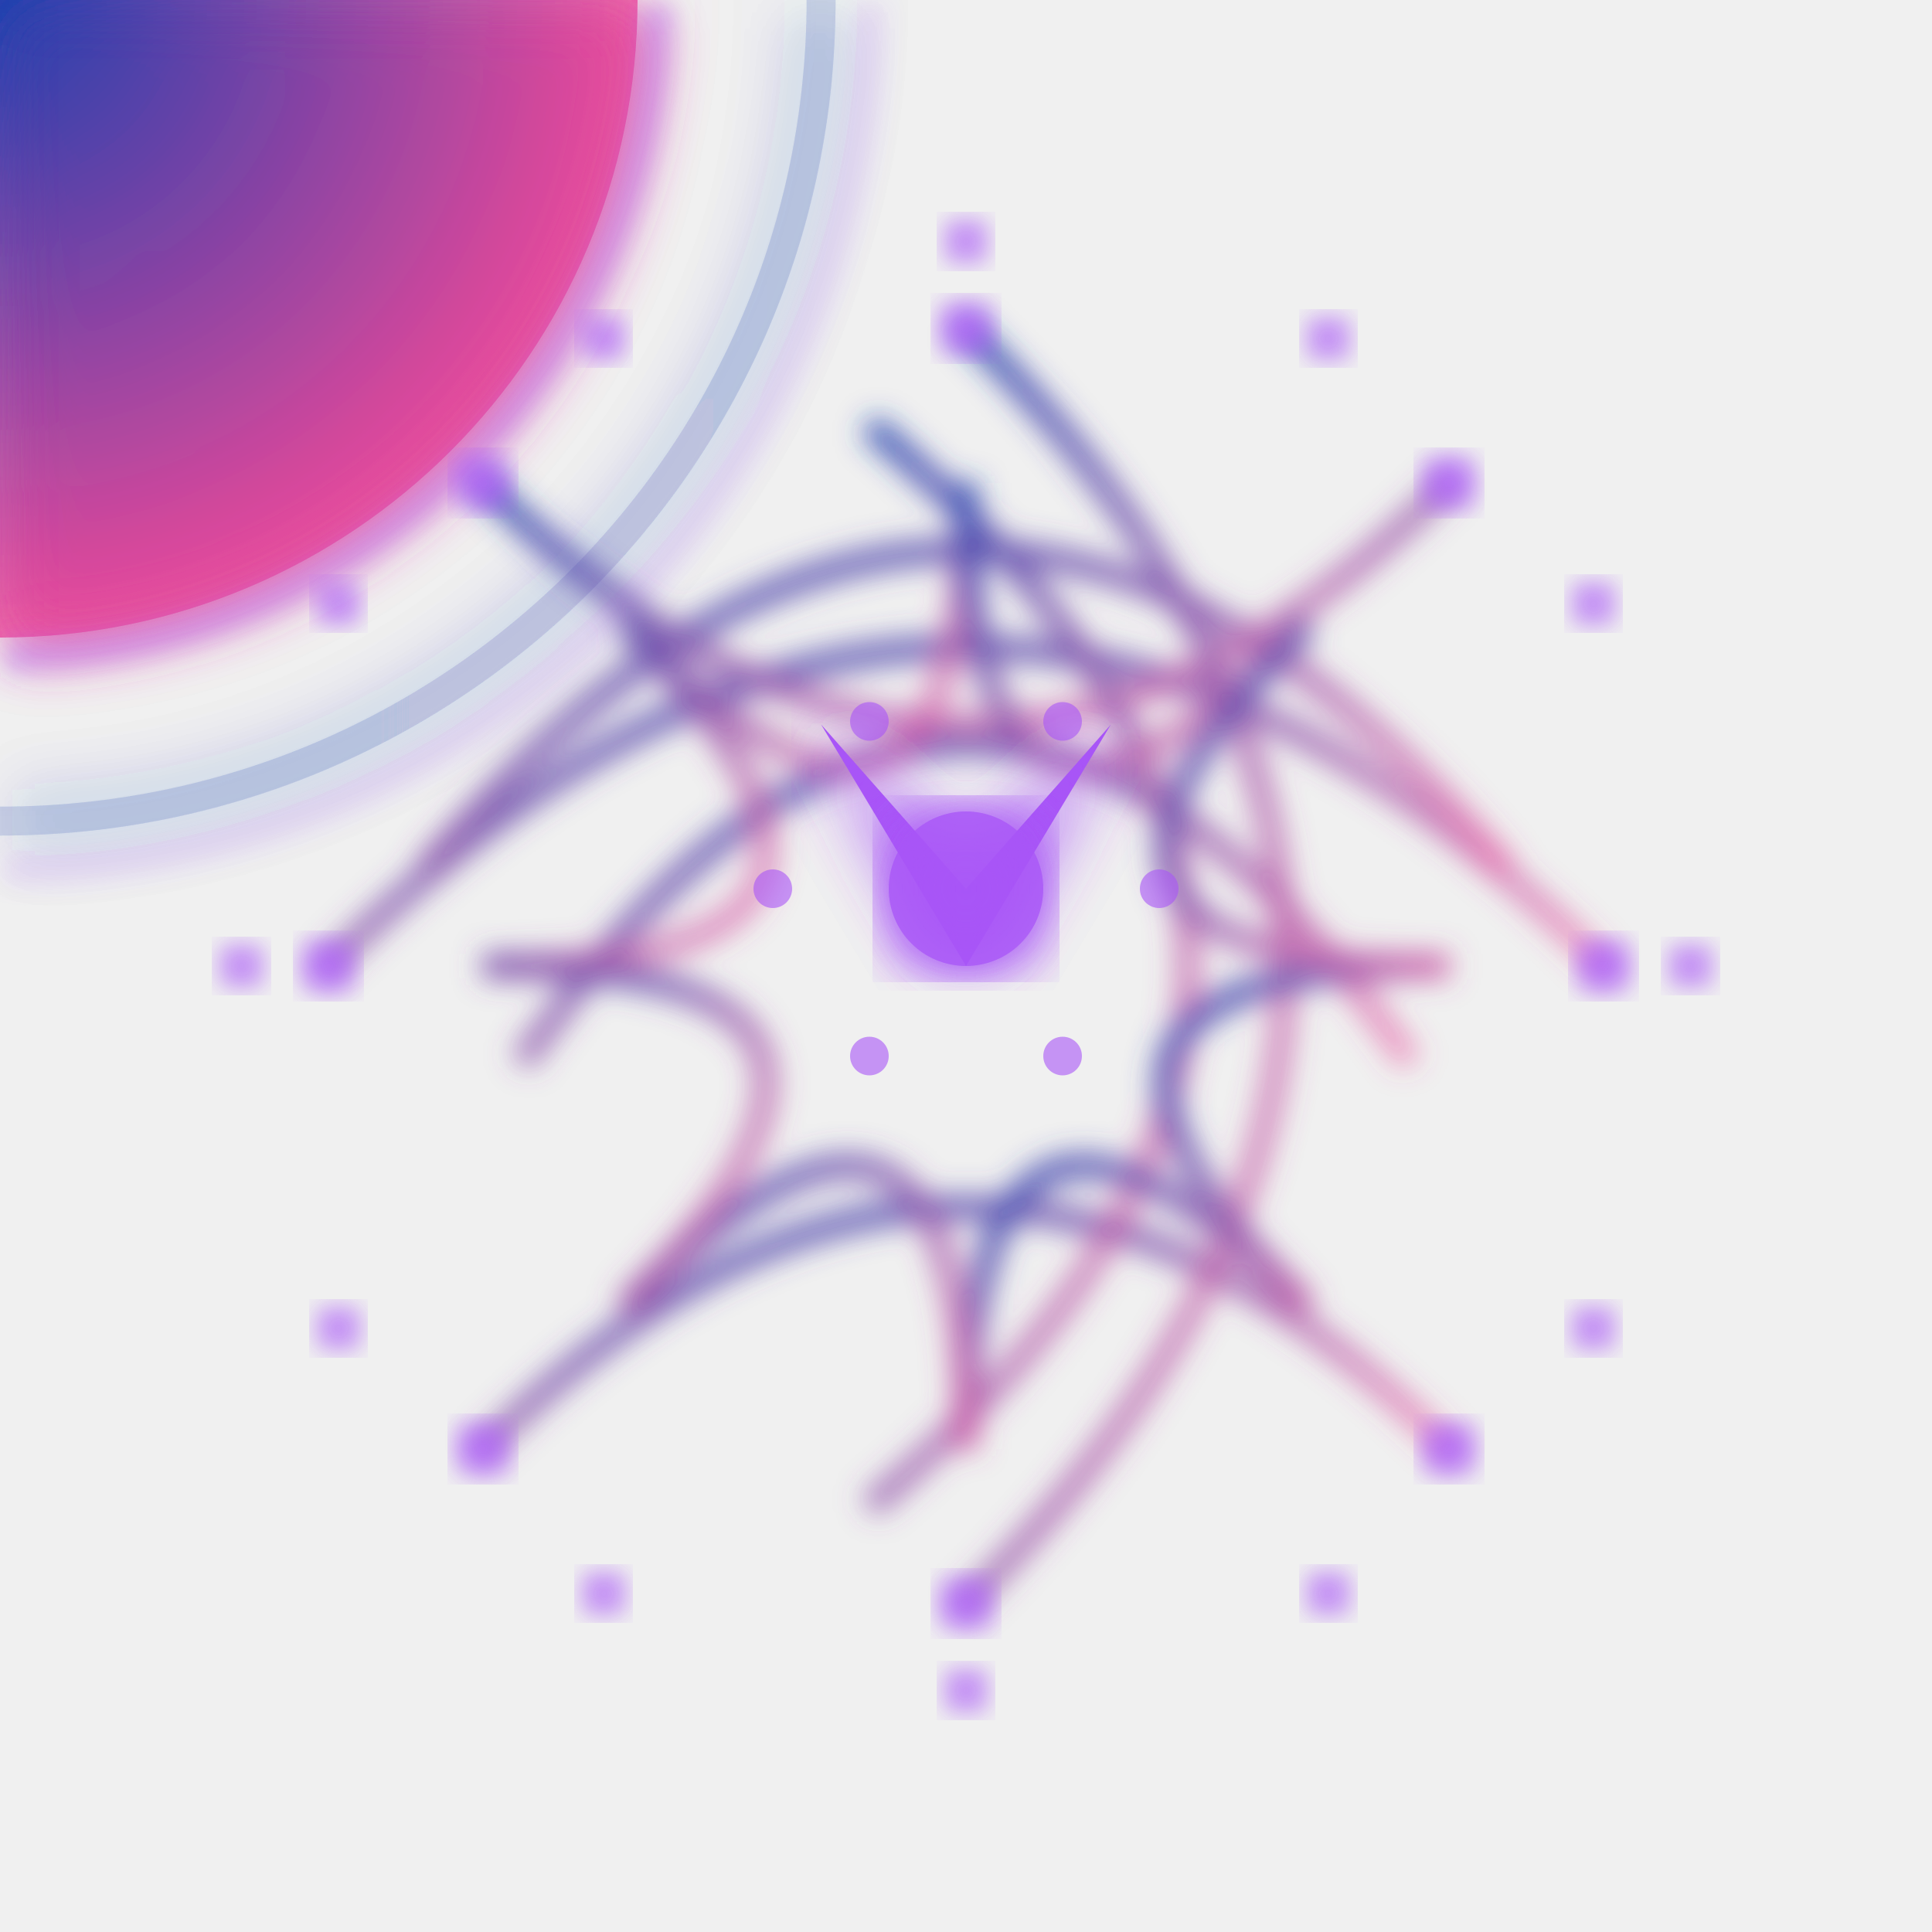
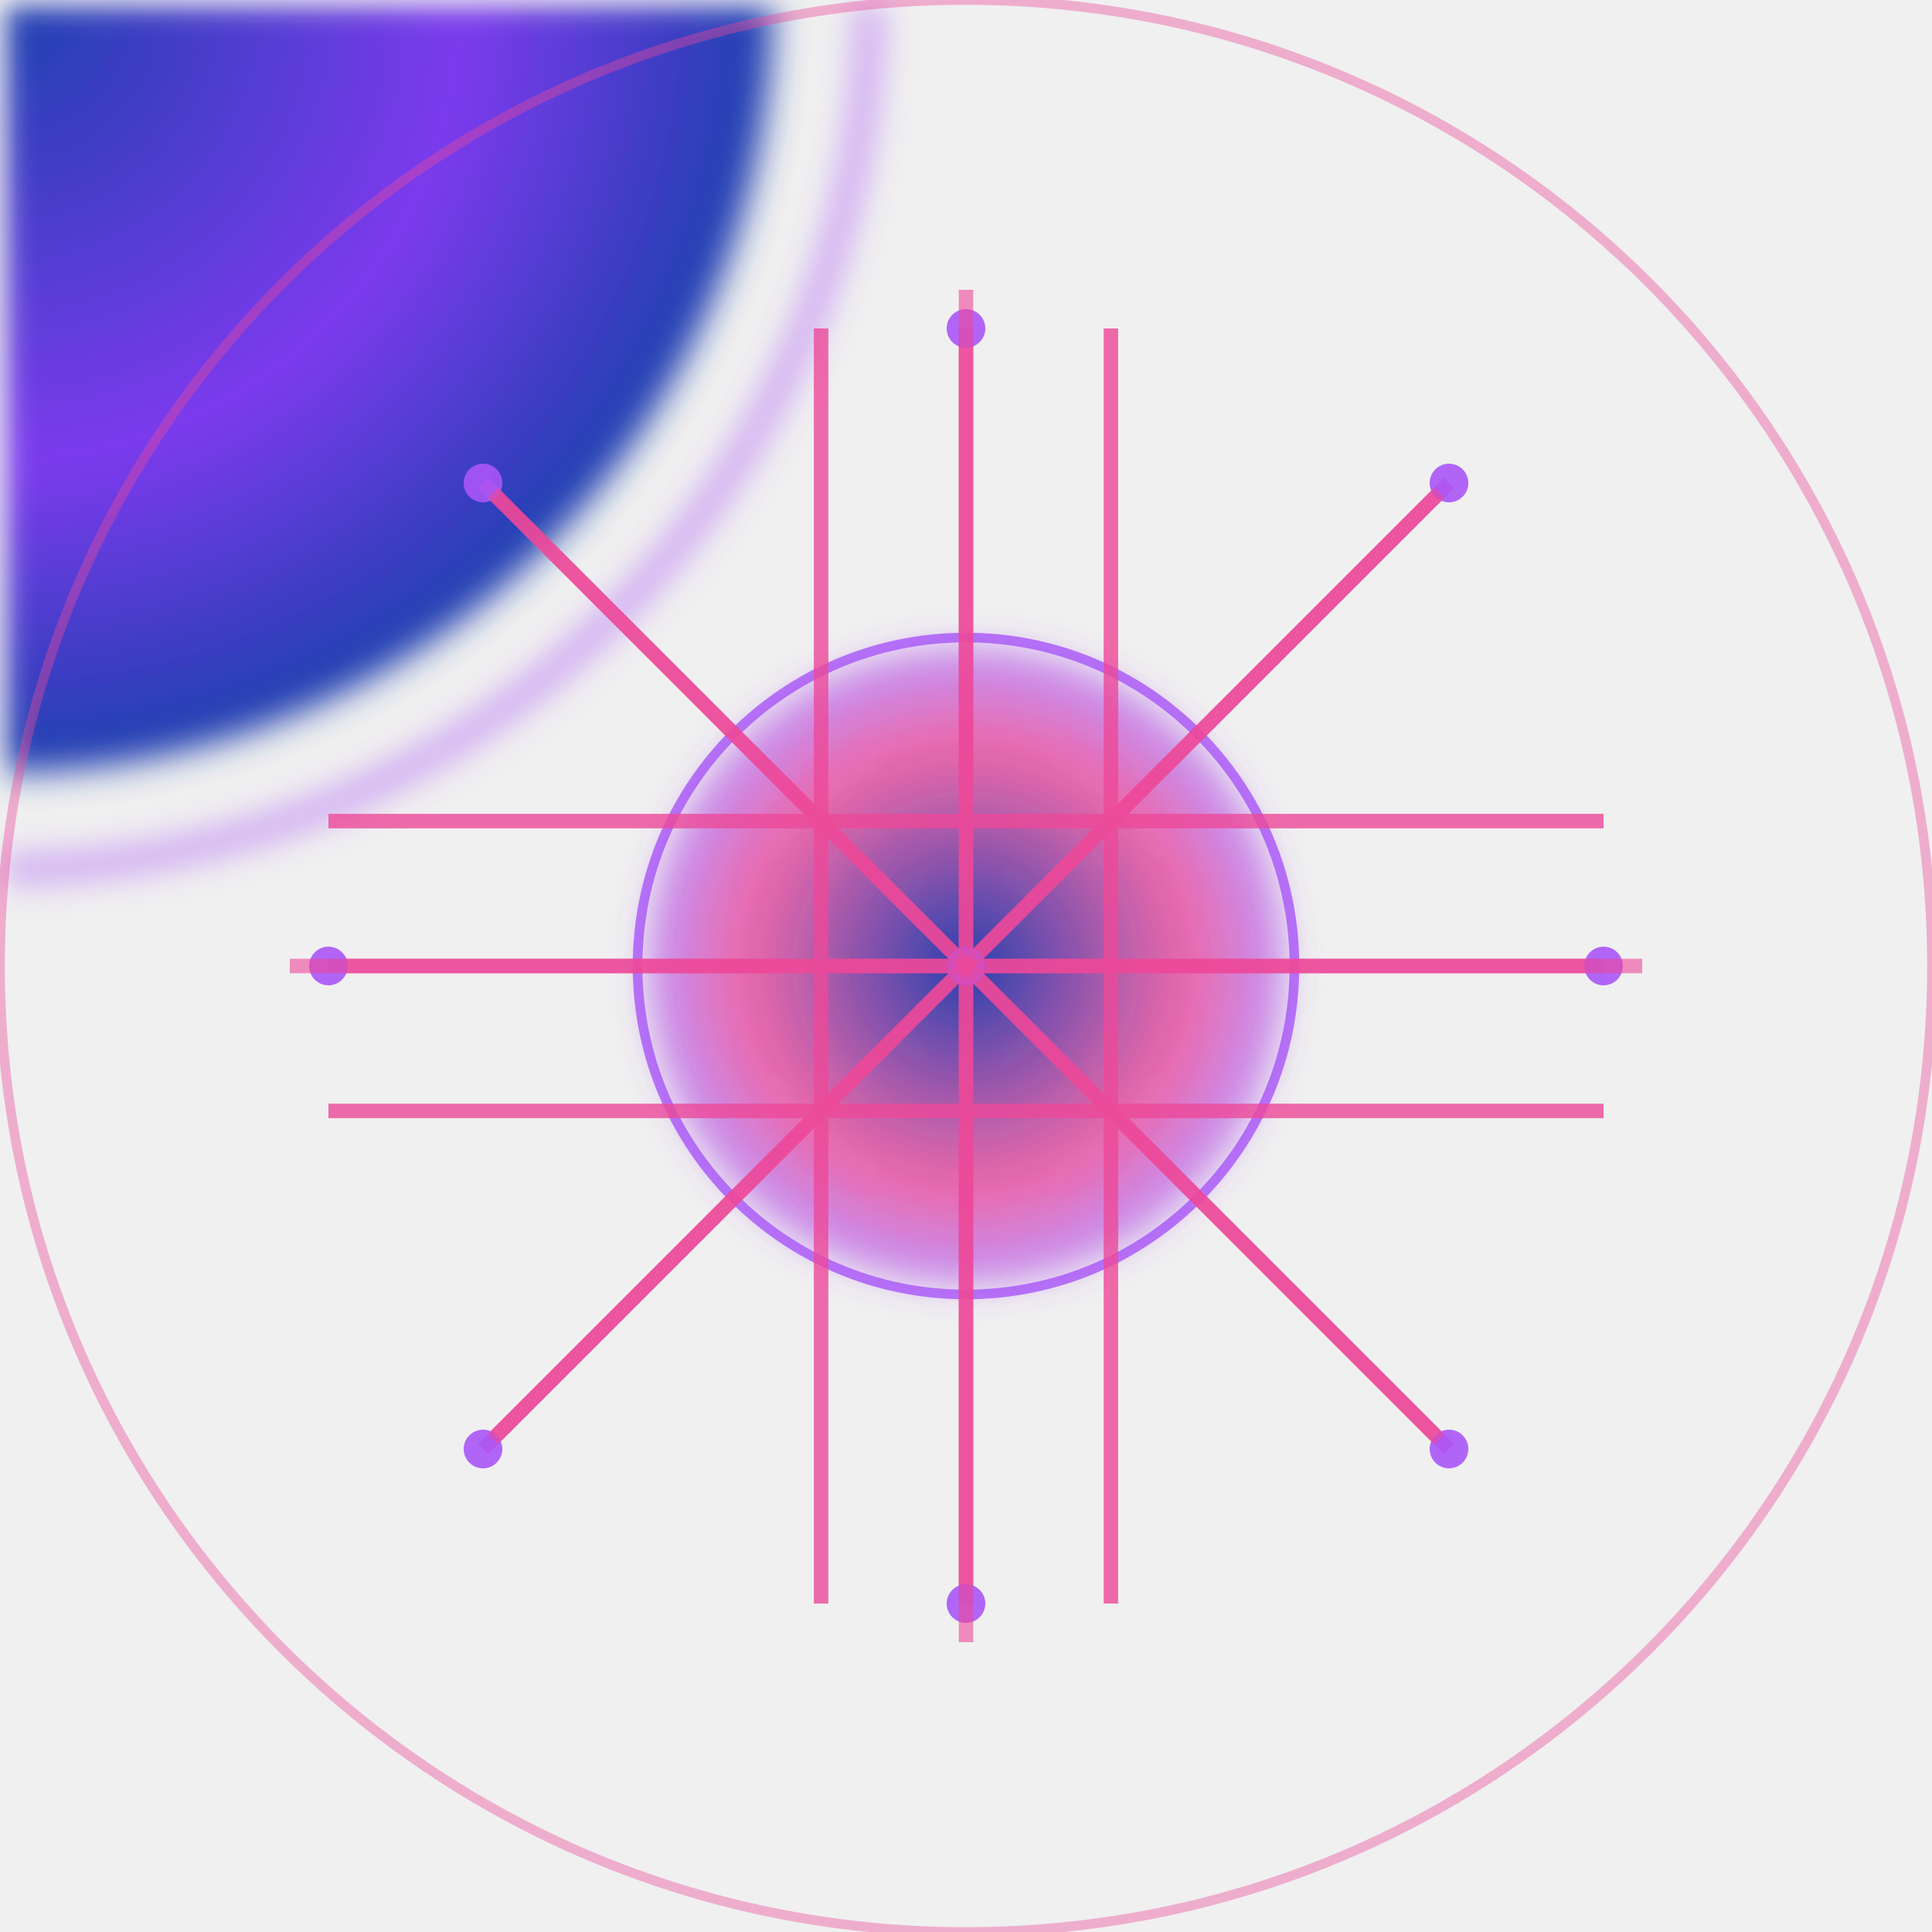
<svg xmlns="http://www.w3.org/2000/svg" baseProfile="full" height="200" version="1.1" viewBox="0 0 200 200" width="200">
  <defs>
-     <radialGradient cx="50%" cy="50%" id="advancedMoonGradient-power" r="50%">
+     <radialGradient cx="50%" cy="50%" id="mainGradient-power" r="50%">
+       <stop offset="0%" stop-color="#1e40af" />
+       <stop offset="60%" stop-color="#7c3aed" />
+       <stop offset="100%" stop-color="#1e40af" />
+     </radialGradient>
+     <radialGradient cx="50%" cy="50%" id="haloGradient-power" r="50%">
+       <stop offset="0%" stop-color="#a855f7" stop-opacity="0.8" />
+       <stop offset="50%" stop-color="#a855f7" stop-opacity="0.4" />
+       <stop offset="100%" stop-color="#a855f7" stop-opacity="0.0" />
+     </radialGradient>
+     <radialGradient cx="50%" cy="50%" id="coreGradient-power" r="50%">
      <stop offset="0%" stop-color="#1e40af" stop-opacity="1.0" />
-       <stop offset="100%" stop-color="#ec4899" stop-opacity="0.8" />
+       <stop offset="70%" stop-color="#ec4899" stop-opacity="0.8" />
+       <stop offset="100%" stop-color="#a855f7" stop-opacity="0.6" />
    </radialGradient>
-     <radialGradient cx="50%" cy="50%" id="borderGradient-power" r="50%">
-       <stop offset="0%" stop-color="#a855f7" stop-opacity="0.8" />
-       <stop offset="100%" stop-color="#1e40af" stop-opacity="0.2" />
-     </radialGradient>
-     <filter id="mainGlow-power">
-       <feGaussianBlur in="SourceGraphic" stdDeviation="3.6" />
-       <feMerge>
-         <feMergeNode in="SourceGraphic" />
-         <feMergeNode />
-         <feMergeNode />
-       </feMerge>
+     <filter id="glow-power">
+       <feGaussianBlur in="SourceGraphic" stdDeviation="1.8" />
    </filter>
-     <filter id="detailGlow-power">
-       <feGaussianBlur in="SourceGraphic" stdDeviation="1.5" />
-     </filter>
-     <filter id="turbulence-power">
-       <feTurbulence baseFrequency="0.02" numOctaves="3" seed="1" stitchTiles="stitch" type="fractalNoise" />
-       <feDisplacementMap in="SourceGraphic" in2="SourceGraphic" scale="8" />
-     </filter>
-     <mask id="depthMask-power">
-       <circle cx="0" cy="0" fill="white" r="45%" />
-     </mask>
-     <linearGradient id="neuralGradient-power" x1="0%" x2="100%" y1="0%" y2="100%">
-       <stop offset="0%" stop-color="#1e40af" stop-opacity="1.0" />
-       <stop offset="100%" stop-color="#ec4899" stop-opacity="0.6" />
-     </linearGradient>
  </defs>
-   <circle cx="0" cy="0" fill="none" filter="url(#mainGlow-power)" opacity="0.9" r="85" stroke="url(#borderGradient-power)" stroke-width="3">
-     <animate attributeName="opacity" dur="2.667s" repeatCount="indefinite" values="0.9;0.27;0.9" />
+   <circle cx="0" cy="0" fill="url(#mainGradient-power)" filter="url(#glow-power)" r="80" />
+   <circle cx="0" cy="0" fill="none" filter="url(#glow-power)" opacity="0.7" r="90" stroke="#a855f7" stroke-width="2">
+     <animate attributeName="opacity" dur="2.0s" repeatCount="indefinite" values="0.7;0.3;0.7" />
  </circle>
-   <circle cx="0" cy="0" fill="none" filter="url(#detailGlow-power)" opacity="0.4" r="90" stroke="#a855f7" stroke-width="1">
-     <animate attributeName="r" dur="2.0s" repeatCount="indefinite" values="90;100;90" />
+   <circle cx="100" cy="100" fill="none" opacity="0.4" r="100" stroke="#ec4899" stroke-width="1" />
+   <circle cx="100" cy="100" fill="url(#coreGradient-power)" filter="url(#glow-power)" r="33" />
+   <circle cx="100" cy="100" fill="none" opacity="0.8" r="34" stroke="#a855f7" stroke-width="1" />
+   <g fill="none" opacity="0.8" stroke="#ec4899" stroke-width="1.5">
+     <path d="M34 100 L166 100" />
+     <path d="M34 85 L166 85" />
+     <path d="M34 115 L166 115" />
+     <path d="M100 34 L100 166" />
+     <path d="M85 34 L85 166" />
+     <path d="M115 34 L115 166" />
+     <path d="M50 50 L150 150" />
+     <path d="M50 150 L150 50" />
+   </g>
+   <circle cx="100" cy="100" fill="#a855f7" opacity="0.9" r="2">
+     <animate attributeName="opacity" begin="0.0s" dur="1.333s" repeatCount="indefinite" values="0.9;0.3;0.9" />
  </circle>
-   <circle cx="0" cy="0" fill="url(#advancedMoonGradient-power)" filter="url(#mainGlow-power)" r="66">
-     <animate attributeName="r" dur="1.667s" repeatCount="indefinite" values="66;71.28;66" />
+   <circle cx="34" cy="100" fill="#a855f7" opacity="0.9" r="2">
+     <animate attributeName="opacity" begin="0.1s" dur="1.333s" repeatCount="indefinite" values="0.9;0.3;0.9" />
  </circle>
-   <circle cx="0" cy="0" fill="none" filter="url(#detailGlow-power)" opacity="0.6" r="68" stroke="#a855f7" stroke-width="2" />
-   <g fill="none" filter="url(#detailGlow-power)" opacity="0.9" stroke="url(#neuralGradient-power)" stroke-width="2.5">
-     <path d="M34 100 Q100 34 166 100">
-       <animate attributeName="stroke-dashoffset" begin="0.0s" dur="3.333s" repeatCount="indefinite" values="0;-200;0" />
-       <animate attributeName="opacity" begin="0.0s" dur="2.667s" repeatCount="indefinite" values="0.9;0.4;0.9" />
-     </path>
-     <path d="M44 90 Q100 24 156 90">
-       <animate attributeName="stroke-dashoffset" begin="0.3s" dur="3.333s" repeatCount="indefinite" values="0;-200;0" />
-       <animate attributeName="opacity" begin="0.2s" dur="2.667s" repeatCount="indefinite" values="0.9;0.4;0.9" />
-     </path>
-     <path d="M54 110 Q100 44 146 110">
-       <animate attributeName="stroke-dashoffset" begin="0.6s" dur="3.333s" repeatCount="indefinite" values="0;-200;0" />
-       <animate attributeName="opacity" begin="0.4s" dur="2.667s" repeatCount="indefinite" values="0.9;0.4;0.9" />
-     </path>
-     <path d="M50 50 Q100 100 150 50">
-       <animate attributeName="stroke-dashoffset" begin="0.9s" dur="3.333s" repeatCount="indefinite" values="0;-200;0" />
-       <animate attributeName="opacity" begin="0.6s" dur="2.667s" repeatCount="indefinite" values="0.9;0.4;0.9" />
-     </path>
-     <path d="M50 150 Q100 100 150 150">
-       <animate attributeName="stroke-dashoffset" begin="1.2s" dur="3.333s" repeatCount="indefinite" values="0;-200;0" />
-       <animate attributeName="opacity" begin="0.8s" dur="2.667s" repeatCount="indefinite" values="0.9;0.4;0.9" />
-     </path>
-     <path d="M100 34 Q166 100 100 166">
-       <animate attributeName="stroke-dashoffset" begin="1.5s" dur="3.333s" repeatCount="indefinite" values="0;-200;0" />
-       <animate attributeName="opacity" begin="1.0s" dur="2.667s" repeatCount="indefinite" values="0.9;0.4;0.9" />
-     </path>
-     <path d="M90 44 Q156 100 90 156">
-       <animate attributeName="stroke-dashoffset" begin="1.8s" dur="3.333s" repeatCount="indefinite" values="0;-200;0" />
-       <animate attributeName="opacity" begin="1.2s" dur="2.667s" repeatCount="indefinite" values="0.9;0.4;0.9" />
-     </path>
-     <path d="M150.0 100.0 Q100 100 135.355 135.355">
-       <animate attributeName="stroke-dashoffset" begin="2.1s" dur="3.333s" repeatCount="indefinite" values="0;-200;0" />
-       <animate attributeName="opacity" begin="1.4s" dur="2.667s" repeatCount="indefinite" values="0.9;0.4;0.9" />
-     </path>
-     <path d="M135.355 135.355 Q100 100 100.0 150.0">
-       <animate attributeName="stroke-dashoffset" begin="2.4s" dur="3.333s" repeatCount="indefinite" values="0;-200;0" />
-       <animate attributeName="opacity" begin="1.6s" dur="2.667s" repeatCount="indefinite" values="0.9;0.4;0.9" />
-     </path>
-     <path d="M100.0 150.0 Q100 100 64.645 135.355">
-       <animate attributeName="stroke-dashoffset" begin="2.7s" dur="3.333s" repeatCount="indefinite" values="0;-200;0" />
-       <animate attributeName="opacity" begin="1.8s" dur="2.667s" repeatCount="indefinite" values="0.9;0.4;0.9" />
-     </path>
-     <path d="M64.645 135.355 Q100 100 50.0 100.0">
-       <animate attributeName="stroke-dashoffset" begin="3.0s" dur="3.333s" repeatCount="indefinite" values="0;-200;0" />
-       <animate attributeName="opacity" begin="2.0s" dur="2.667s" repeatCount="indefinite" values="0.9;0.4;0.9" />
-     </path>
-     <path d="M50.0 100.0 Q100 100 64.645 64.645">
-       <animate attributeName="stroke-dashoffset" begin="3.3s" dur="3.333s" repeatCount="indefinite" values="0;-200;0" />
-       <animate attributeName="opacity" begin="2.2s" dur="2.667s" repeatCount="indefinite" values="0.9;0.4;0.9" />
-     </path>
-     <path d="M64.645 64.645 Q100 100 100 50.0">
-       <animate attributeName="stroke-dashoffset" begin="3.6s" dur="3.333s" repeatCount="indefinite" values="0;-200;0" />
-       <animate attributeName="opacity" begin="2.4s" dur="2.667s" repeatCount="indefinite" values="0.9;0.4;0.9" />
-     </path>
-     <path d="M100 50.0 Q100 100 135.355 64.645">
-       <animate attributeName="stroke-dashoffset" begin="3.9s" dur="3.333s" repeatCount="indefinite" values="0;-200;0" />
-       <animate attributeName="opacity" begin="2.6s" dur="2.667s" repeatCount="indefinite" values="0.9;0.4;0.9" />
-     </path>
-     <path d="M135.355 64.645 Q100 100 150.0 100">
-       <animate attributeName="stroke-dashoffset" begin="4.2s" dur="3.333s" repeatCount="indefinite" values="0;-200;0" />
-       <animate attributeName="opacity" begin="2.8s" dur="2.667s" repeatCount="indefinite" values="0.9;0.4;0.9" />
-     </path>
-   </g>
-   <circle cx="34" cy="100" fill="#a855f7" filter="url(#detailGlow-power)" opacity="0.8" r="3">
-     <animate attributeName="opacity" begin="0.0s" dur="1.333s" repeatCount="indefinite" values="0.8;1.0;0.8" />
+   <circle cx="166" cy="100" fill="#a855f7" opacity="0.9" r="2">
+     <animate attributeName="opacity" begin="0.2s" dur="1.333s" repeatCount="indefinite" values="0.9;0.3;0.9" />
  </circle>
-   <circle cx="166" cy="100" fill="#a855f7" filter="url(#detailGlow-power)" opacity="0.8" r="3">
-     <animate attributeName="opacity" begin="0.2s" dur="1.333s" repeatCount="indefinite" values="0.8;1.0;0.8" />
+   <circle cx="100" cy="34" fill="#a855f7" opacity="0.9" r="2">
+     <animate attributeName="opacity" begin="0.3s" dur="1.333s" repeatCount="indefinite" values="0.9;0.3;0.9" />
  </circle>
-   <circle cx="100" cy="34" fill="#a855f7" filter="url(#detailGlow-power)" opacity="0.8" r="3">
-     <animate attributeName="opacity" begin="0.4s" dur="1.333s" repeatCount="indefinite" values="0.8;1.0;0.8" />
+   <circle cx="100" cy="166" fill="#a855f7" opacity="0.9" r="2">
+     <animate attributeName="opacity" begin="0.4s" dur="1.333s" repeatCount="indefinite" values="0.9;0.3;0.9" />
  </circle>
-   <circle cx="100" cy="166" fill="#a855f7" filter="url(#detailGlow-power)" opacity="0.8" r="3">
-     <animate attributeName="opacity" begin="0.6s" dur="1.333s" repeatCount="indefinite" values="0.8;1.0;0.8" />
+   <circle cx="50" cy="50" fill="#a855f7" opacity="0.9" r="2">
+     <animate attributeName="opacity" begin="0.5s" dur="1.333s" repeatCount="indefinite" values="0.9;0.3;0.9" />
  </circle>
-   <circle cx="50" cy="50" fill="#a855f7" filter="url(#detailGlow-power)" opacity="0.8" r="3">
-     <animate attributeName="opacity" begin="0.8s" dur="1.333s" repeatCount="indefinite" values="0.8;1.0;0.8" />
+   <circle cx="150" cy="150" fill="#a855f7" opacity="0.9" r="2">
+     <animate attributeName="opacity" begin="0.6s" dur="1.333s" repeatCount="indefinite" values="0.9;0.3;0.9" />
  </circle>
-   <circle cx="150" cy="50" fill="#a855f7" filter="url(#detailGlow-power)" opacity="0.8" r="3">
-     <animate attributeName="opacity" begin="1.0s" dur="1.333s" repeatCount="indefinite" values="0.8;1.0;0.8" />
+   <circle cx="50" cy="150" fill="#a855f7" opacity="0.9" r="2">
+     <animate attributeName="opacity" begin="0.7s" dur="1.333s" repeatCount="indefinite" values="0.9;0.3;0.9" />
  </circle>
-   <circle cx="50" cy="150" fill="#a855f7" filter="url(#detailGlow-power)" opacity="0.8" r="3">
-     <animate attributeName="opacity" begin="1.2s" dur="1.333s" repeatCount="indefinite" values="0.8;1.0;0.8" />
+   <circle cx="150" cy="50" fill="#a855f7" opacity="0.9" r="2">
+     <animate attributeName="opacity" begin="0.8s" dur="1.333s" repeatCount="indefinite" values="0.9;0.3;0.9" />
  </circle>
-   <circle cx="150" cy="150" fill="#a855f7" filter="url(#detailGlow-power)" opacity="0.8" r="3">
-     <animate attributeName="opacity" begin="1.4s" dur="1.333s" repeatCount="indefinite" values="0.8;1.0;0.8" />
-   </circle>
-   <g>
-     <path d="M85 75 L100 92 L115 75 L100 100 Z" fill="#a855f7" filter="url(#mainGlow-power)">
-       <animate attributeName="opacity" dur="1.333s" repeatCount="indefinite" values="0.9;1.0;0.9" />
-     </path>
-     <circle cx="100" cy="92" fill="#a855f7" filter="url(#mainGlow-power)" opacity="0.9" r="8">
-       <animate attributeName="r" dur="1.667s" repeatCount="indefinite" values="8;12;8" />
-     </circle>
-     <g>
-       <circle cx="120.0" cy="92.0" fill="#a855f7" opacity="0.6" r="2">
-         <animate attributeName="opacity" begin="0.0s" dur="2.0s" repeatCount="indefinite" values="0.6;1.0;0.6" />
-       </circle>
-       <circle cx="110.0" cy="109.321" fill="#a855f7" opacity="0.6" r="2">
-         <animate attributeName="opacity" begin="0.3s" dur="2.0s" repeatCount="indefinite" values="0.6;1.0;0.6" />
-       </circle>
-       <circle cx="90.0" cy="109.321" fill="#a855f7" opacity="0.6" r="2">
-         <animate attributeName="opacity" begin="0.6s" dur="2.0s" repeatCount="indefinite" values="0.6;1.0;0.6" />
-       </circle>
-       <circle cx="80.0" cy="92.0" fill="#a855f7" opacity="0.6" r="2">
-         <animate attributeName="opacity" begin="0.9s" dur="2.0s" repeatCount="indefinite" values="0.6;1.0;0.6" />
-       </circle>
-       <circle cx="90" cy="74.679" fill="#a855f7" opacity="0.6" r="2">
-         <animate attributeName="opacity" begin="1.2s" dur="2.0s" repeatCount="indefinite" values="0.6;1.0;0.6" />
-       </circle>
-       <circle cx="110.0" cy="74.679" fill="#a855f7" opacity="0.6" r="2">
-         <animate attributeName="opacity" begin="1.5s" dur="2.0s" repeatCount="indefinite" values="0.6;1.0;0.6" />
-       </circle>
-     </g>
-   </g>
-   <circle cx="175.0" cy="100.0" fill="#a855f7" filter="url(#detailGlow-power)" opacity="0.7" r="2.5">
-     <animate attributeName="opacity" begin="0.0s" dur="1.667s" repeatCount="indefinite" values="0.7;1.0;0.7" />
-     <animate attributeName="cx" begin="0.0s" dur="2.667s" repeatCount="indefinite" values="175.0;179.33;175.0" />
-     <animate attributeName="cy" begin="0.0s" dur="2.667s" repeatCount="indefinite" values="100.0;102.5;100.0" />
-   </circle>
-   <circle cx="164.952" cy="137.5" fill="#a855f7" filter="url(#detailGlow-power)" opacity="0.7" r="2.5">
-     <animate attributeName="opacity" begin="0.2s" dur="1.667s" repeatCount="indefinite" values="0.7;1.0;0.7" />
-     <animate attributeName="cx" begin="0.1s" dur="2.667s" repeatCount="indefinite" values="164.952;167.452;164.952" />
-     <animate attributeName="cy" begin="0.1s" dur="2.667s" repeatCount="indefinite" values="137.5;141.83;137.5" />
-   </circle>
-   <circle cx="137.5" cy="164.952" fill="#a855f7" filter="url(#detailGlow-power)" opacity="0.7" r="2.5">
-     <animate attributeName="opacity" begin="0.4s" dur="1.667s" repeatCount="indefinite" values="0.7;1.0;0.7" />
-     <animate attributeName="cx" begin="0.2s" dur="2.667s" repeatCount="indefinite" values="137.5;137.5;137.5" />
-     <animate attributeName="cy" begin="0.2s" dur="2.667s" repeatCount="indefinite" values="164.952;169.952;164.952" />
-   </circle>
-   <circle cx="100.0" cy="175.0" fill="#a855f7" filter="url(#detailGlow-power)" opacity="0.7" r="2.5">
-     <animate attributeName="opacity" begin="0.6s" dur="1.667s" repeatCount="indefinite" values="0.7;1.0;0.7" />
-     <animate attributeName="cx" begin="0.3s" dur="2.667s" repeatCount="indefinite" values="100.0;97.5;100.0" />
-     <animate attributeName="cy" begin="0.3s" dur="2.667s" repeatCount="indefinite" values="175.0;179.33;175.0" />
-   </circle>
-   <circle cx="62.5" cy="164.952" fill="#a855f7" filter="url(#detailGlow-power)" opacity="0.7" r="2.5">
-     <animate attributeName="opacity" begin="0.8s" dur="1.667s" repeatCount="indefinite" values="0.7;1.0;0.7" />
-     <animate attributeName="cx" begin="0.4s" dur="2.667s" repeatCount="indefinite" values="62.5;58.17;62.5" />
-     <animate attributeName="cy" begin="0.4s" dur="2.667s" repeatCount="indefinite" values="164.952;167.452;164.952" />
-   </circle>
-   <circle cx="35.048" cy="137.5" fill="#a855f7" filter="url(#detailGlow-power)" opacity="0.7" r="2.5">
-     <animate attributeName="opacity" begin="1.0s" dur="1.667s" repeatCount="indefinite" values="0.7;1.0;0.7" />
-     <animate attributeName="cx" begin="0.5s" dur="2.667s" repeatCount="indefinite" values="35.048;30.048;35.048" />
-     <animate attributeName="cy" begin="0.5s" dur="2.667s" repeatCount="indefinite" values="137.5;137.5;137.5" />
-   </circle>
-   <circle cx="25.0" cy="100" fill="#a855f7" filter="url(#detailGlow-power)" opacity="0.7" r="2.5">
-     <animate attributeName="opacity" begin="1.2s" dur="1.667s" repeatCount="indefinite" values="0.7;1.0;0.7" />
-     <animate attributeName="cx" begin="0.6s" dur="2.667s" repeatCount="indefinite" values="25.0;20.67;25.0" />
-     <animate attributeName="cy" begin="0.6s" dur="2.667s" repeatCount="indefinite" values="100;97.5;100" />
-   </circle>
-   <circle cx="35.048" cy="62.5" fill="#a855f7" filter="url(#detailGlow-power)" opacity="0.7" r="2.5">
-     <animate attributeName="opacity" begin="1.4s" dur="1.667s" repeatCount="indefinite" values="0.7;1.0;0.7" />
-     <animate attributeName="cx" begin="0.7s" dur="2.667s" repeatCount="indefinite" values="35.048;32.548;35.048" />
-     <animate attributeName="cy" begin="0.7s" dur="2.667s" repeatCount="indefinite" values="62.5;58.17;62.5" />
-   </circle>
-   <circle cx="62.5" cy="35.048" fill="#a855f7" filter="url(#detailGlow-power)" opacity="0.7" r="2.5">
-     <animate attributeName="opacity" begin="1.6s" dur="1.667s" repeatCount="indefinite" values="0.7;1.0;0.7" />
-     <animate attributeName="cx" begin="0.8s" dur="2.667s" repeatCount="indefinite" values="62.5;62.5;62.5" />
-     <animate attributeName="cy" begin="0.8s" dur="2.667s" repeatCount="indefinite" values="35.048;30.048;35.048" />
-   </circle>
-   <circle cx="100" cy="25.0" fill="#a855f7" filter="url(#detailGlow-power)" opacity="0.7" r="2.5">
-     <animate attributeName="opacity" begin="1.8s" dur="1.667s" repeatCount="indefinite" values="0.7;1.0;0.7" />
-     <animate attributeName="cx" begin="0.9s" dur="2.667s" repeatCount="indefinite" values="100;102.5;100" />
-     <animate attributeName="cy" begin="0.9s" dur="2.667s" repeatCount="indefinite" values="25.0;20.67;25.0" />
-   </circle>
-   <circle cx="137.5" cy="35.048" fill="#a855f7" filter="url(#detailGlow-power)" opacity="0.7" r="2.5">
-     <animate attributeName="opacity" begin="2.0s" dur="1.667s" repeatCount="indefinite" values="0.7;1.0;0.7" />
-     <animate attributeName="cx" begin="1.0s" dur="2.667s" repeatCount="indefinite" values="137.5;141.83;137.5" />
-     <animate attributeName="cy" begin="1.0s" dur="2.667s" repeatCount="indefinite" values="35.048;32.548;35.048" />
-   </circle>
-   <circle cx="164.952" cy="62.5" fill="#a855f7" filter="url(#detailGlow-power)" opacity="0.7" r="2.5">
-     <animate attributeName="opacity" begin="2.2s" dur="1.667s" repeatCount="indefinite" values="0.7;1.0;0.7" />
-     <animate attributeName="cx" begin="1.1s" dur="2.667s" repeatCount="indefinite" values="164.952;169.952;164.952" />
-     <animate attributeName="cy" begin="1.1s" dur="2.667s" repeatCount="indefinite" values="62.5;62.5;62.5" />
-   </circle>
+   <line opacity="0.6" stroke="#ec4899" stroke-width="1.5" x1="100" x2="170" y1="100" y2="100">
+     <animate attributeName="opacity" begin="0.0s" dur="2.0s" repeatCount="indefinite" values="0.6;1.0;0.6" />
+   </line>
+   <line opacity="0.6" stroke="#ec4899" stroke-width="1.5" x1="100" x2="149" y1="100" y2="149">
+     <animate attributeName="opacity" begin="0.2s" dur="2.0s" repeatCount="indefinite" values="0.6;1.0;0.6" />
+   </line>
+   <line opacity="0.6" stroke="#ec4899" stroke-width="1.5" x1="100" x2="100" y1="100" y2="170">
+     <animate attributeName="opacity" begin="0.4s" dur="2.0s" repeatCount="indefinite" values="0.6;1.0;0.6" />
+   </line>
+   <line opacity="0.6" stroke="#ec4899" stroke-width="1.5" x1="100" x2="51" y1="100" y2="149">
+     <animate attributeName="opacity" begin="0.6s" dur="2.0s" repeatCount="indefinite" values="0.6;1.0;0.6" />
+   </line>
+   <line opacity="0.6" stroke="#ec4899" stroke-width="1.5" x1="100" x2="30" y1="100" y2="100">
+     <animate attributeName="opacity" begin="0.8s" dur="2.0s" repeatCount="indefinite" values="0.6;1.0;0.6" />
+   </line>
+   <line opacity="0.6" stroke="#ec4899" stroke-width="1.5" x1="100" x2="51" y1="100" y2="51">
+     <animate attributeName="opacity" begin="1.0s" dur="2.0s" repeatCount="indefinite" values="0.6;1.0;0.6" />
+   </line>
+   <line opacity="0.6" stroke="#ec4899" stroke-width="1.5" x1="100" x2="100" y1="100" y2="30">
+     <animate attributeName="opacity" begin="1.2s" dur="2.0s" repeatCount="indefinite" values="0.6;1.0;0.6" />
+   </line>
+   <line opacity="0.6" stroke="#ec4899" stroke-width="1.5" x1="100" x2="149" y1="100" y2="51">
+     <animate attributeName="opacity" begin="1.4s" dur="2.0s" repeatCount="indefinite" values="0.6;1.0;0.6" />
+   </line>
</svg>
